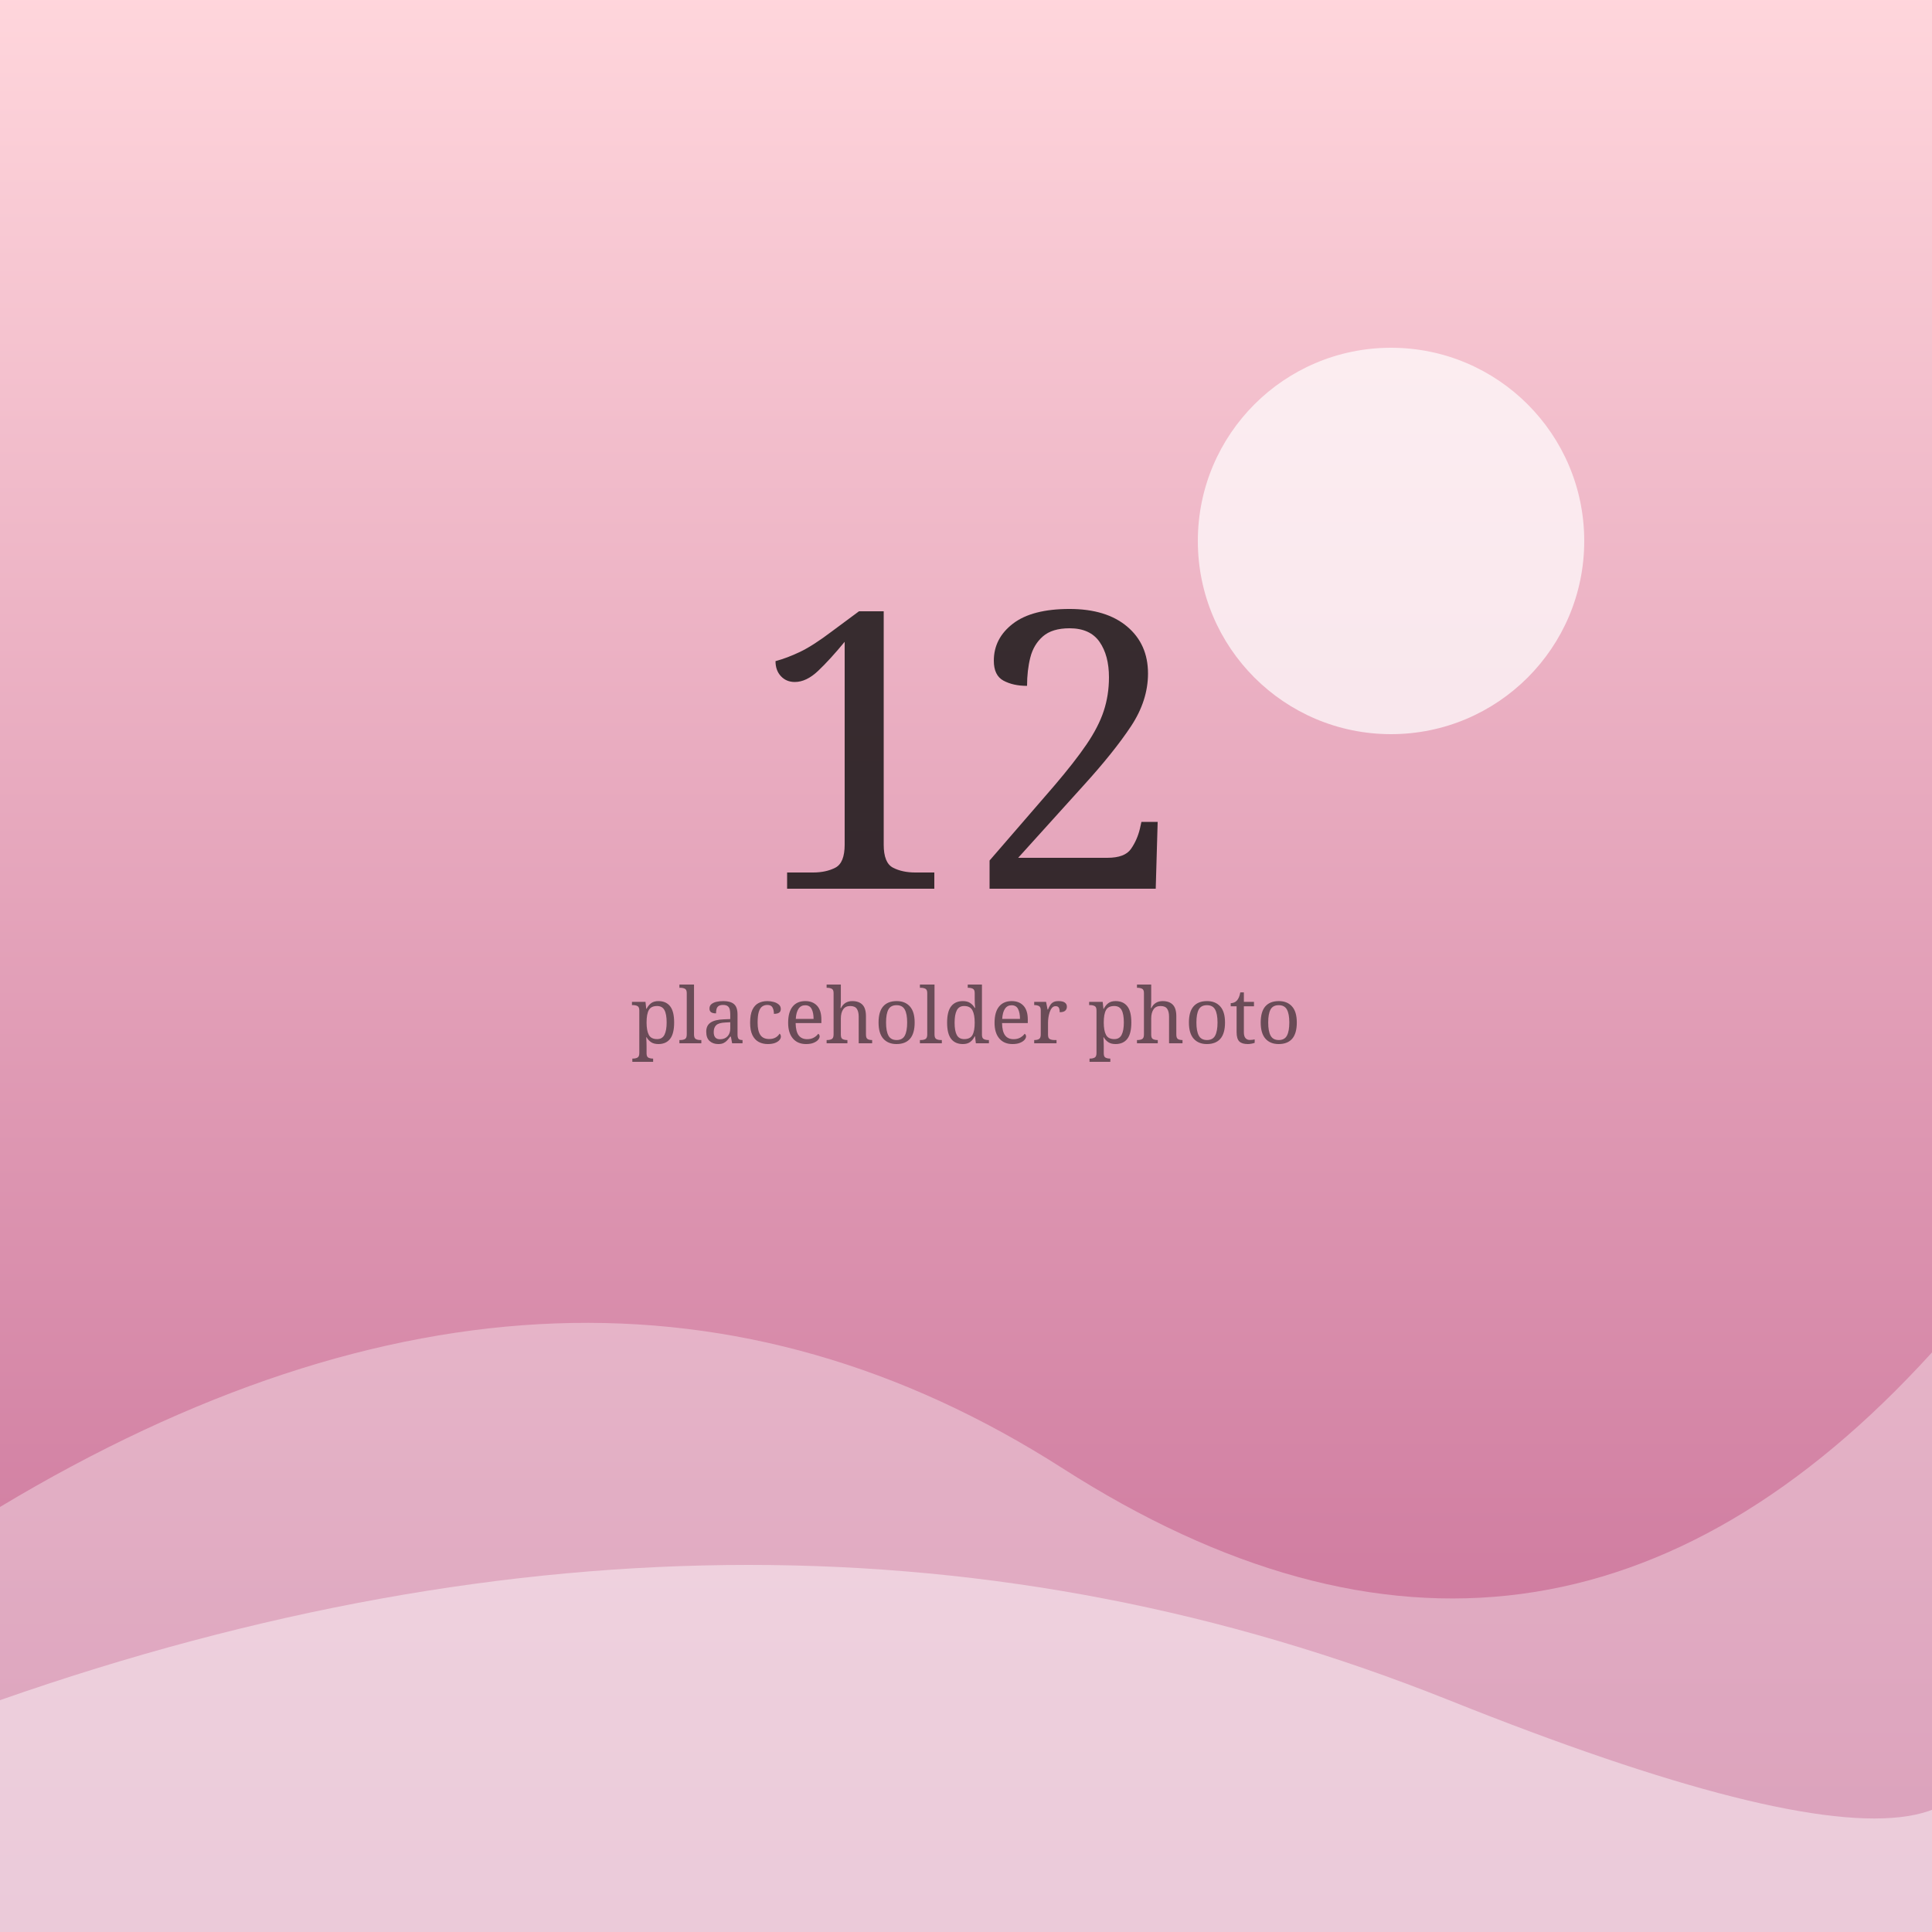
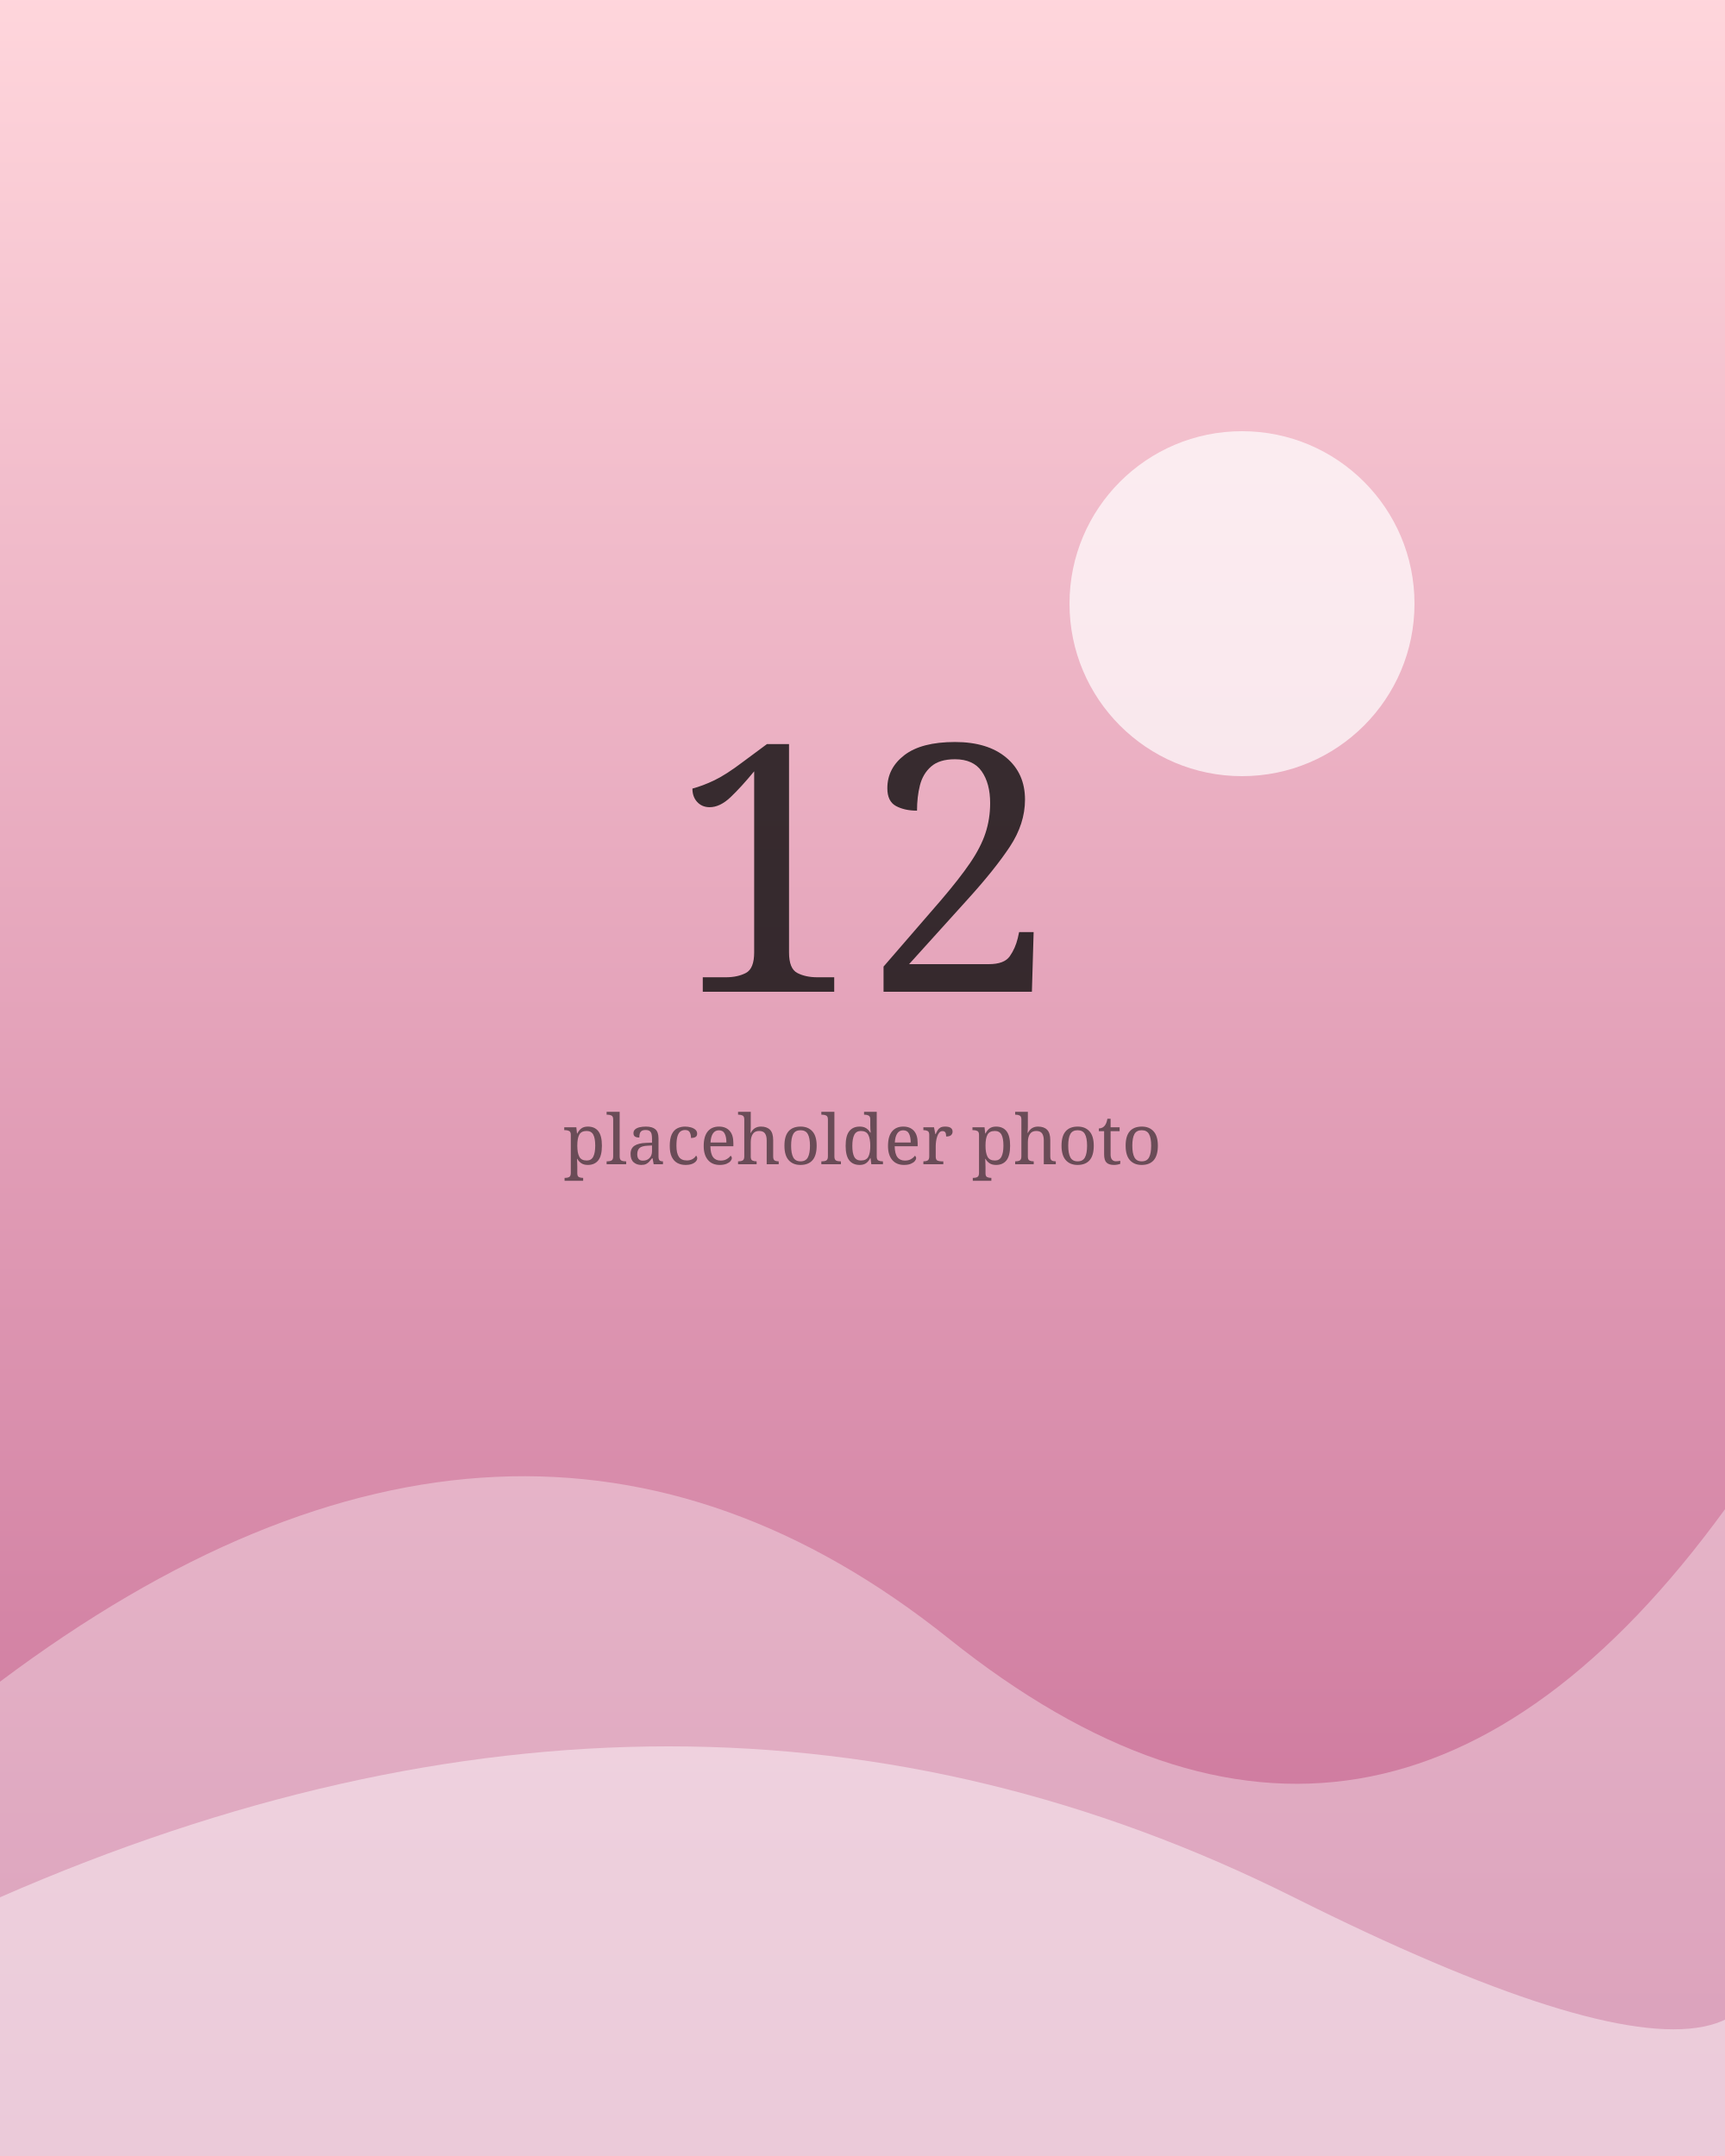
- <svg xmlns="http://www.w3.org/2000/svg" width="1200" height="1200" viewBox="0 0 1200 1200">
+ <svg xmlns="http://www.w3.org/2000/svg" width="1200" height="1500" viewBox="0 0 1200 1500">
  <defs>
    <linearGradient id="g" x1="0" y1="0" x2="0" y2="1">
      <stop offset="0" stop-color="#ffd6dc" />
      <stop offset="1" stop-color="#c66a94" />
    </linearGradient>
  </defs>
-   <rect width="1200" height="1200" fill="url(#g)" />
-   <circle cx="864" cy="336" r="120" fill="#fff" opacity="0.7" />
-   <path d="M0 936 Q 360 720 660 912 T 1200 840 V 1200 H 0 Z" fill="#fff" opacity="0.35" />
-   <path d="M0 1056 Q 480 888 900 1056 T 1200 1008 V 1200 H 0 Z" fill="#fff" opacity="0.45" />
-   <text x="50%" y="552" text-anchor="middle" font-family="Georgia, serif" font-size="240" fill="#0a0a0a" opacity="0.8">12</text>
-   <text x="50%" y="648" text-anchor="middle" font-family="Georgia, serif" font-size="48" fill="#0a0a0a" opacity="0.55">placeholder photo</text>
+   <rect width="1200" height="1500" fill="url(#g)" />
+   <circle cx="864" cy="420" r="120" fill="#fff" opacity="0.7" />
+   <path d="M0 1170 Q 360 900 660 1140 T 1200 1050 V 1500 H 0 Z" fill="#fff" opacity="0.35" />
+   <path d="M0 1320 Q 480 1110 900 1320 T 1200 1260 V 1500 H 0 Z" fill="#fff" opacity="0.45" />
+   <text x="50%" y="690" text-anchor="middle" font-family="Georgia, serif" font-size="240" fill="#0a0a0a" opacity="0.8">12</text>
+   <text x="50%" y="810" text-anchor="middle" font-family="Georgia, serif" font-size="48" fill="#0a0a0a" opacity="0.55">placeholder photo</text>
</svg>
